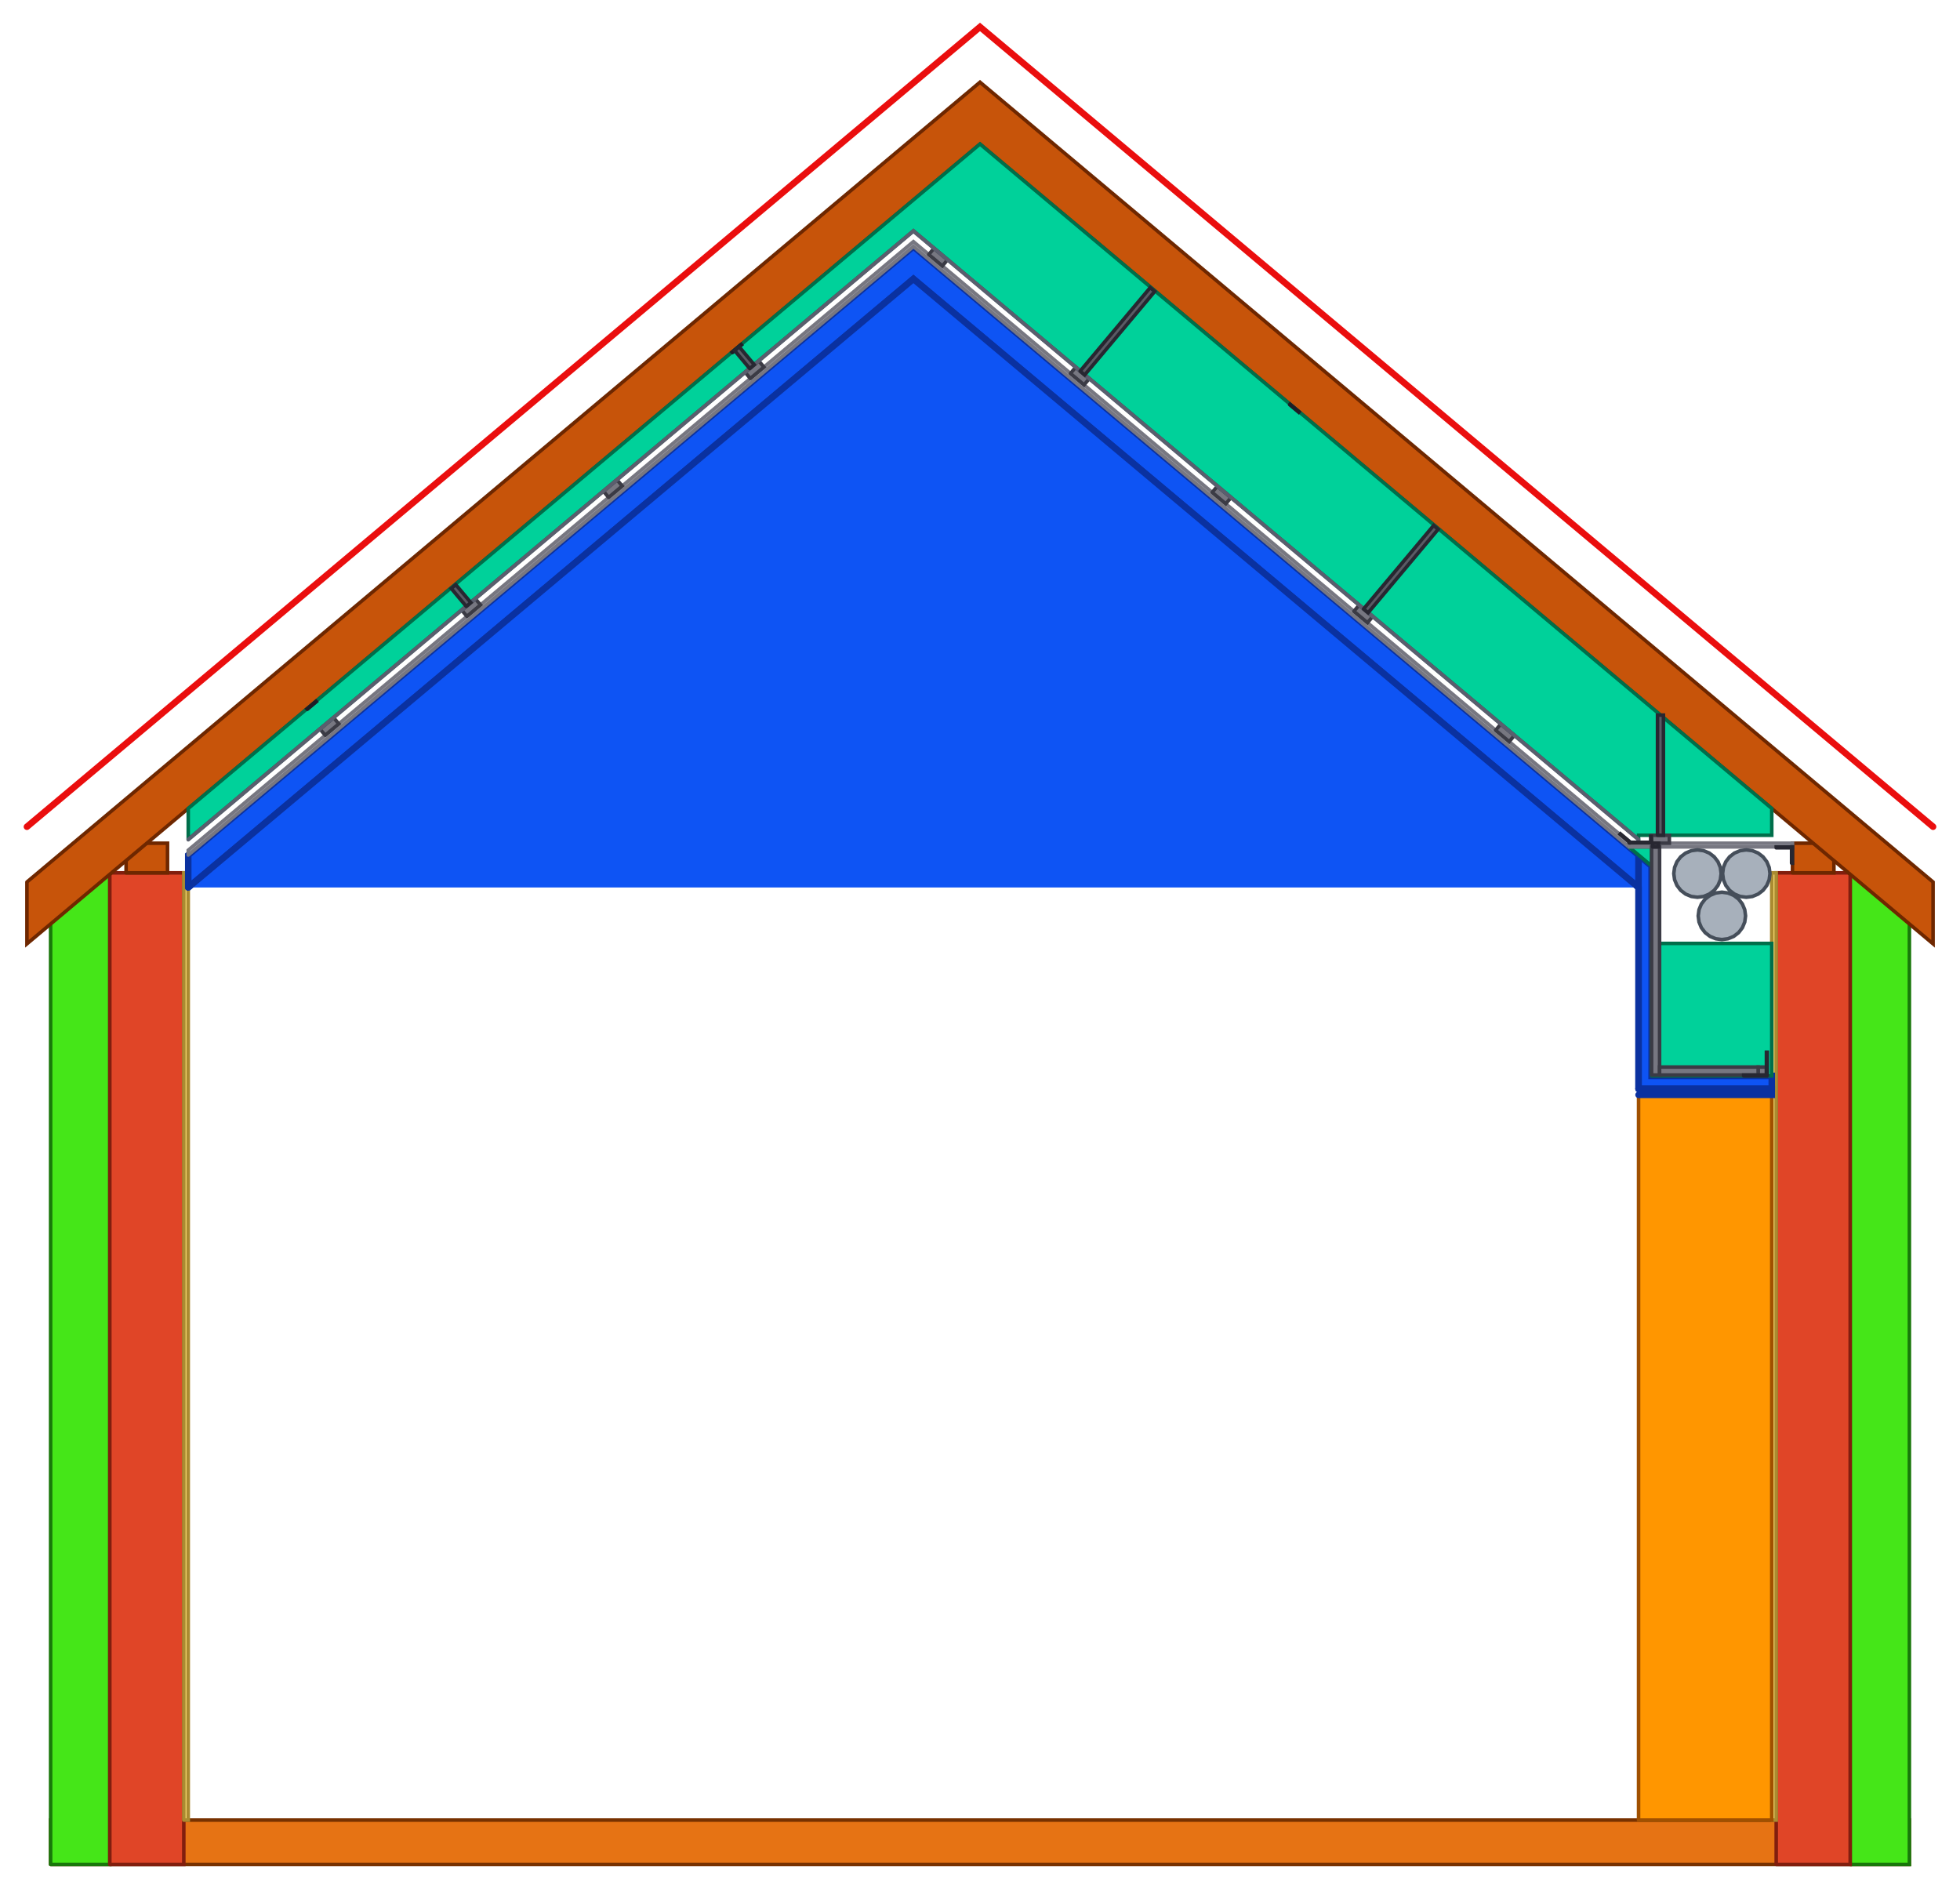
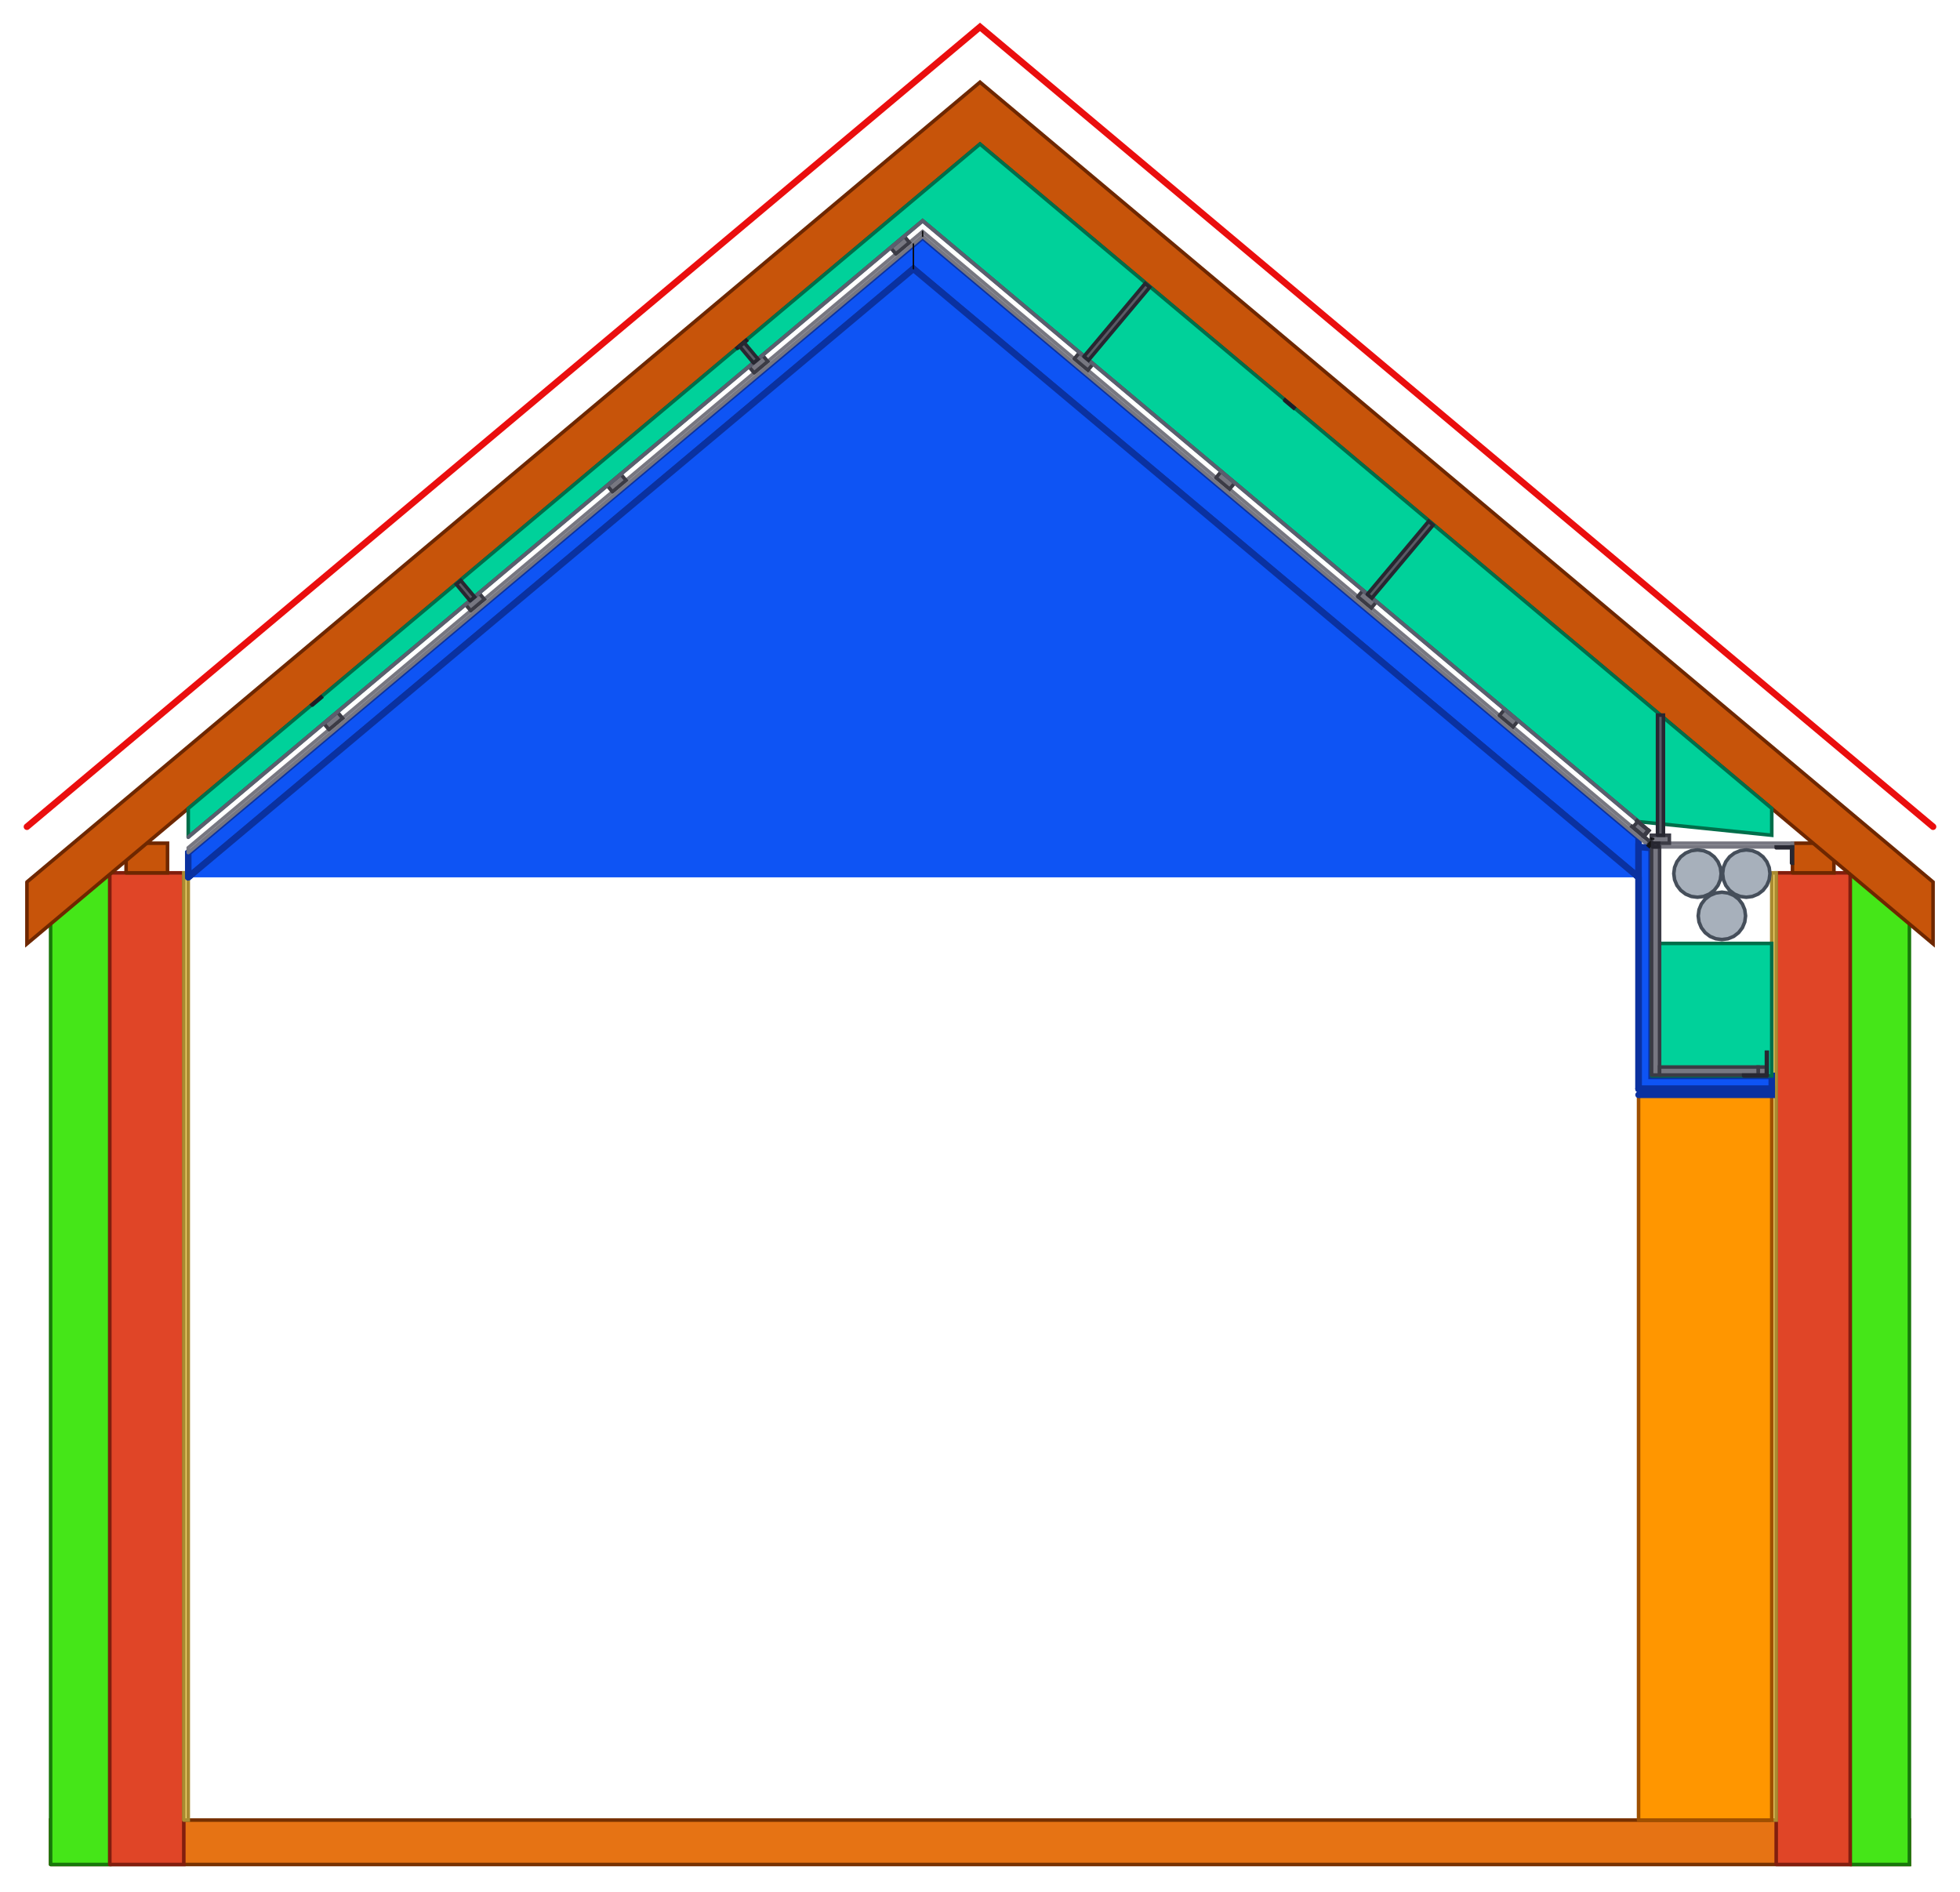
<svg xmlns="http://www.w3.org/2000/svg" width="6622.0mm" height="6389.6mm" viewBox="-636.0 -6148.6 6622.0 6389.6" version="1.1">
  <g transform="scale(1,-1)" stroke-linecap="round">
    <g fill="rgb(230,115,20)" stroke="rgb(119,49,0)" stroke-width="12.0" id="floor">
      <path d="M -465.0,-150.0 L 5815.0,-150.0 L 5815.0,0.0 L -465.0,0.0 L -465.0,-150.0" />
    </g>
    <g fill="rgb(69,230,24)" stroke="rgb(24,119,10)" stroke-width="12.0" id="eps">
      <path d="M -465.0,-150.0 L -265.0,-150.0 L -265.0,3200.0 L -465.0,3200.0 L -465.0,-150.0" />
      <path d="M 5615.0,-150.0 L 5815.0,-150.0 L 5815.0,3200.0 L 5615.0,3200.0 L 5615.0,-150.0" />
    </g>
    <g fill="rgb(224,69,39)" stroke="rgb(129,30,14)" stroke-width="12.0" id="masonry">
      <path d="M -265.0,-150.0 L -15.0,-150.0 L -15.0,3200.0 L -265.0,3200.0 L -265.0,-150.0" />
      <path d="M 5365.0,-150.0 L 5615.0,-150.0 L 5615.0,3200.0 L 5365.0,3200.0 L 5365.0,-150.0" />
    </g>
    <g fill="rgb(255,224,119)" stroke="rgb(170,139,49)" stroke-width="12.0" id="plaster">
      <path d="M -15.0,0.0 L 0.0,0.0 L 0.0,3200.0 L -15.0,3200.0 L -15.0,0.0" />
      <path d="M 5350.0,0.0 L 5365.0,0.0 L 5365.0,3200.0 L 5350.0,3200.0 L 5350.0,0.0" />
    </g>
    <g fill="rgb(255,150,0)" stroke="rgb(160,80,0)" stroke-width="12.0" id="furniture">
      <path d="M 4900.0,0.0 L 5350.0,0.0 L 5350.0,2450.0 L 4900.0,2450.0 L 4900.0,0.0" />
    </g>
    <g fill="rgb(199,84,10)" stroke="rgb(110,39,0)" stroke-width="12.0" id="wall_plate">
      <path d="M -210.0,3200.0 L -70.0,3200.0 L -70.0,3300.0 L -210.0,3300.0 L -210.0,3200.0" />
      <path d="M 5420.0,3200.0 L 5560.0,3200.0 L 5560.0,3300.0 L 5420.0,3300.0 L 5420.0,3200.0" />
    </g>
    <g fill="rgb(199,84,10)" stroke="rgb(110,39,0)" stroke-width="12.0" id="rafters">
      <path d="M -545.0,3169.026 L 2675.0,5870.927 L 5895.0,3169.026 L 5895.0,2960.161 L 2675.0,5662.062 L -545.0,2960.161 L -545.0,3169.026" />
    </g>
    <g fill="rgb(0,209,154)" stroke="rgb(0,110,74)" stroke-width="12.0" id="plenum_wool">
-       <path d="M 0.0,3313.037 L 2450.0,5368.832 L 4900.0,3313.037 L 4900.0,3327.0 L 5350.0,3327.0 L 5350.0,3417.47 L 2675.0,5662.062 L 0.0,3417.47 L 0.0,3313.037" />
+       <path d="M 0.0,3321.255 L 2481.114,5403.158 L 4900.714,3372.872 L 5350.0,3327.0 L 5350.0,3417.47 L 2675.0,5662.062 L 0.0,3417.47 L 0.0,3321.255" />
    </g>
    <g fill="rgb(69,69,80)" stroke="rgb(30,30,39)" stroke-width="12.0" id="racking_strap">
-       <path d="M 402.236,3752.376 L 432.878,3778.087 L 431.593,3779.619 L 400.951,3753.908 L 402.236,3752.376" />
-       <path d="M 1838.57,4957.602 L 1869.212,4983.314 L 1867.926,4984.846 L 1837.284,4959.135 L 1838.57,4957.602" />
-       <path d="M 3721.161,4781.617 L 3751.803,4755.906 L 3753.089,4757.438 L 3722.447,4783.149 L 3721.161,4781.617" />
+       <path d="M 419.139,3766.558 L 449.781,3792.27 L 448.495,3793.802 L 417.853,3768.091 L 419.139,3766.558" />
+       <path d="M 1855.472,4971.785 L 1886.114,4997.497 L 1884.828,4999.029 L 1854.186,4973.317 L 1855.472,4971.785" />
+       <path d="M 3704.259,4795.8 L 3734.901,4770.089 L 3736.186,4771.621 L 3705.544,4797.332 L 3704.259,4795.8" />
    </g>
    <g fill="none" stroke="rgb(234,14,14)" stroke-width="22.0" id="roofing">
      <path d="M -545.0,3355.699 L 2675.0,6057.6 L 5895.0,3355.699" />
    </g>
    <g fill="rgb(14,84,244)" stroke="rgb(10,49,160)" stroke-width="22.0" id="slope_naturheld_140">
-       <path d="M 0.0,3150.514 L 2450.0,5206.308 L 4900.0,3150.514 L 4900.0,3260.169 L 2450.0,5315.963 L 0.0,3260.169 L 0.0,3150.514" />
-       <path d="M 0.0,3150.514 L 2450.0,5206.308 L 4900.0,3150.514" />
+       <path d="M 0.0,3184.84 L 2450.0,5240.635 L 2481.114,5214.526 L 4900.0,3184.84 L 4900.0,3320.603 L 2481.114,5350.289 L 2450.0,5324.181 L 0.0,3268.387 L 0.0,3184.84" />
+       <path d="M 0.0,3184.84 L 2450.0,5240.635 L 4900.0,3184.84" />
    </g>
    <g fill="rgb(230,230,234)" stroke="rgb(119,119,129)" stroke-width="12.0" id="slope_gkf">
-       <path d="M 0.0,3260.169 L 2450.0,5315.963 L 4867.428,3287.5 L 4867.428,3303.818 L 2450.0,5332.28 L 0.0,3276.486 L 0.0,3260.169" />
+       <path d="M 0.0,3268.387 L 2481.114,5350.289 L 4933.667,3292.353 L 4941.702,3301.928 L 2481.114,5366.606 L 0.0,3284.704 L 0.0,3268.387" />
+     </g>
+     <g fill="rgb(20,20,23)" stroke="rgb(10,10,11)" stroke-width="4.0" id="board_joint">
+       <path d="M 2449.55,5240.635 L 2450.45,5240.635 L 2450.45,5324.181 L 2449.55,5324.181 L 2449.55,5240.635" />
+       <path d="M 2480.664,5350.289 L 2481.564,5350.289 L 2481.564,5366.606 L 2480.664,5366.606 L 2480.664,5350.289" />
    </g>
    <g fill="rgb(119,119,129)" stroke="rgb(59,59,69)" stroke-width="12.0" id="slope_cd">
-       <path d="M 462.711,3664.747 L 508.674,3703.314 L 491.319,3723.998 L 445.356,3685.43 L 462.711,3664.747" />
-       <path d="M 941.489,4066.489 L 987.452,4105.057 L 970.097,4125.74 L 924.134,4087.173 L 941.489,4066.489" />
-       <path d="M 1420.267,4468.232 L 1466.23,4506.799 L 1448.874,4527.482 L 1402.912,4488.915 L 1420.267,4468.232" />
-       <path d="M 1899.045,4869.974 L 1945.007,4908.541 L 1927.652,4929.224 L 1881.69,4890.657 L 1899.045,4869.974" />
-       <path d="M 2501.881,5288.747 L 2547.843,5250.18 L 2565.198,5270.863 L 2519.236,5309.43 L 2501.881,5288.747" />
-       <path d="M 2980.658,4887.005 L 3026.621,4848.438 L 3043.976,4869.121 L 2998.014,4907.688 L 2980.658,4887.005" />
-       <path d="M 3459.436,4485.263 L 3505.399,4446.695 L 3522.754,4467.379 L 3476.791,4505.946 L 3459.436,4485.263" />
-       <path d="M 3938.214,4083.52 L 3984.177,4044.953 L 4001.532,4065.636 L 3955.569,4104.204 L 3938.214,4083.52" />
-       <path d="M 4416.992,3681.778 L 4462.954,3643.211 L 4480.31,3663.894 L 4434.347,3702.461 L 4416.992,3681.778" />
+       <path d="M 475.567,3683.752 L 521.53,3722.32 L 504.175,3743.003 L 458.212,3704.436 L 475.567,3683.752" />
+       <path d="M 954.345,4085.495 L 1000.308,4124.062 L 982.952,4144.745 L 936.99,4106.178 L 954.345,4085.495" />
+       <path d="M 1433.123,4487.237 L 1479.085,4525.804 L 1461.73,4546.487 L 1415.767,4507.92 L 1433.123,4487.237" />
+       <path d="M 1911.901,4888.979 L 1957.863,4927.546 L 1940.508,4948.23 L 1894.545,4909.662 L 1911.901,4888.979" />
+       <path d="M 2390.678,5290.721 L 2436.641,5329.289 L 2419.286,5349.972 L 2373.323,5311.405 L 2390.678,5290.721" />
+       <path d="M 2993.514,4936.652 L 3039.477,4898.085 L 3056.832,4918.768 L 3010.869,4957.335 L 2993.514,4936.652" />
+       <path d="M 3472.292,4534.91 L 3518.255,4496.342 L 3535.61,4517.026 L 3489.647,4555.593 L 3472.292,4534.91" />
+       <path d="M 3951.07,4133.167 L 3997.032,4094.6 L 4014.388,4115.283 L 3968.425,4153.851 L 3951.07,4133.167" />
+       <path d="M 4429.847,3731.425 L 4475.81,3692.858 L 4493.165,3713.541 L 4447.203,3752.108 L 4429.847,3731.425" />
+       <path d="M 4916.299,3324.549 L 4881.061,3354.117 L 4897.131,3373.269 L 4932.369,3343.7 L 4916.299,3324.549" />
    </g>
    <g fill="rgb(199,205,215)" stroke="rgb(90,94,110)" stroke-width="12.0" id="slope_foil">
-       <path d="M 0.0,3311.732 L 2450.0,5367.526 L 4900.0,3311.732 L 4900.0,3313.037 L 2450.0,5368.832 L 0.0,3313.037 L 0.0,3311.732" />
+       <path d="M 0.0,3319.95 L 2481.114,5401.852 L 4900.072,3372.106 L 4900.714,3372.872 L 2481.114,5403.158 L 0.0,3321.255 L 0.0,3319.95" />
    </g>
    <g fill="rgb(90,90,100)" stroke="rgb(39,39,49)" stroke-width="12.0" id="slope_nonius">
-       <path d="M 939.455,4100.028 L 954.776,4112.884 L 903.996,4173.402 L 888.675,4160.546 L 939.455,4100.028" />
-       <path d="M 1897.01,4903.513 L 1912.331,4916.369 L 1861.551,4976.886 L 1846.23,4964.03 L 1897.01,4903.513" />
-       <path d="M 3013.334,4894.832 L 3028.655,4881.977 L 3265.365,5164.076 L 3250.044,5176.932 L 3013.334,4894.832" />
-       <path d="M 3970.89,4091.348 L 3986.211,4078.492 L 4222.92,4360.591 L 4207.599,4373.447 L 3970.89,4091.348" />
+       <path d="M 952.311,4119.034 L 967.631,4131.889 L 920.898,4187.584 L 905.577,4174.729 L 952.311,4119.034" />
+       <path d="M 1909.866,4922.518 L 1925.187,4935.374 L 1878.453,4991.069 L 1863.132,4978.213 L 1909.866,4922.518" />
+       <path d="M 3026.19,4944.479 L 3041.511,4931.624 L 3248.462,5178.259 L 3233.142,5191.114 L 3026.19,4944.479" />
+       <path d="M 3983.746,4140.995 L 3999.067,4128.139 L 4206.018,4374.774 L 4190.697,4387.63 L 3983.746,4140.995" />
    </g>
    <g fill="rgb(14,84,244)" stroke="rgb(10,49,160)" stroke-width="22.0" id="soffit_naturheld_140">
-       <path d="M 4900.0,2470.0 L 5350.0,2470.0 L 5350.0,2514.0 L 4944.0,2514.0 L 4944.0,3223.248 L 4900.0,3260.169 L 4900.0,2470.0" />
+       <path d="M 4900.0,2470.0 L 5350.0,2470.0 L 5350.0,2514.0 L 4944.0,2514.0 L 4944.0,3283.682 L 4900.0,3287.5 L 4900.0,2470.0" />
      <path d="M 4900.0,2450.0 L 5350.0,2450.0 L 5350.0,2470.0 L 4900.0,2470.0" />
-       <line x1="4900.0" y1="3150.514" x2="4900.0" y2="2470.0" />
+       <line x1="4900.0" y1="3184.84" x2="4900.0" y2="2470.0" />
      <line x1="4900.0" y1="2470.0" x2="5350.0" y2="2470.0" />
    </g>
    <g fill="rgb(0,209,154)" stroke="rgb(0,110,74)" stroke-width="12.0" id="soffit_mineral_wool">
-       <path d="M 4867.428,3287.5 L 4944.0,3223.248 L 4944.0,3287.5 L 4867.428,3287.5" />
      <path d="M 4944.0,2514.0 L 5350.0,2514.0 L 5350.0,2961.606 L 4944.0,2961.606 L 4944.0,2514.0" />
    </g>
    <g fill="rgb(119,119,129)" stroke="rgb(59,59,69)" stroke-width="12.0" id="soffit_ud">
      <path d="M 5304.0,2517.0 L 5332.0,2517.0 L 5332.0,2544.0 L 5304.0,2544.0 L 5304.0,2517.0" />
+       <path d="M 4943.0,3304.0 L 4944.0,3304.0 L 4944.0,3326.0 L 4943.0,3326.0 L 4943.0,3304.0" />
+       <path d="M 4943.0,3304.0 L 4944.0,3304.0 L 4940.047,3304.623 L 4939.404,3303.857 L 4943.0,3304.0" />
+       <path d="M 4939.404,3303.857 L 4940.047,3304.623 L 4918.597,3322.621 L 4917.954,3321.855 L 4939.404,3303.857" />
+       <path d="M 4917.954,3321.855 L 4935.31,3342.538 L 4934.544,3343.181 L 4917.188,3322.498 L 4917.954,3321.855" />
+       <path d="M 4917.188,3322.498 L 4877.354,3355.923 L 4877.997,3356.689 L 4917.831,3323.264 L 4917.188,3322.498" />
+       <path d="M 4933.901,3342.415 L 4894.067,3375.84 L 4894.709,3376.606 L 4934.544,3343.181 L 4933.901,3342.415" />
    </g>
    <g fill="rgb(230,230,234)" stroke="rgb(119,119,129)" stroke-width="12.0" id="soffit_gkf">
-       <path d="M 4867.428,3287.5 L 5420.0,3287.5 L 5420.0,3300.0 L 4867.428,3300.0 L 4867.428,3287.5" />
+       <path d="M 4944.0,3287.5 L 5420.0,3287.5 L 5420.0,3300.0 L 4944.0,3300.0 L 4944.0,3287.5" />
    </g>
    <g fill="rgb(119,119,129)" stroke="rgb(59,59,69)" stroke-width="12.0" id="soffit_cd">
      <path d="M 4944.0,2517.0 L 4971.0,2517.0 L 4971.0,3287.5 L 4944.0,3287.5 L 4944.0,2517.0" />
      <path d="M 4971.0,2517.0 L 5304.0,2517.0 L 5304.0,2544.0 L 4971.0,2544.0 L 4971.0,2517.0" />
      <path d="M 4944.0,3300.0 L 5004.0,3300.0 L 5004.0,3327.0 L 4944.0,3327.0 L 4944.0,3300.0" />
    </g>
+     <g fill="rgb(39,39,39)" stroke="rgb(20,20,20)" stroke-width="12.0" id="joint_acrylic">
+       <path d="M 4941.702,3301.928 L 4933.667,3292.353 L 4935.965,3290.424 L 4944.0,3300.0 L 4941.702,3301.928" />
+     </g>
+     <g fill="rgb(20,20,23)" stroke="rgb(10,10,11)" stroke-width="2.0" id="joint_screw">
+       <path d="M 4941.4,3311.0 L 4943.0,3311.0 L 4943.0,3319.0 L 4941.4,3319.0 L 4941.4,3311.0" />
+       <path d="M 4943.0,3313.25 L 4952.5,3313.25 L 4952.5,3316.75 L 4943.0,3316.75 L 4943.0,3313.25" />
+     </g>
    <g fill="rgb(90,90,100)" stroke="rgb(39,39,49)" stroke-width="12.0" id="soffit_nonius">
      <path d="M 4964.0,3327.0 L 4984.0,3327.0 L 4984.0,3732.972 L 4964.0,3732.972 L 4964.0,3327.0" />
-       <path d="M 4869.958,3303.0 L 4837.429,3330.295 L 4838.714,3331.827 L 4873.069,3303.0 L 4869.958,3303.0" />
-       <path d="M 4868.428,3301.0 L 4943.0,3301.0 L 4943.0,3303.0 L 4868.428,3303.0 L 4868.428,3301.0" />
-       <path d="M 4941.0,3303.0 L 4943.0,3303.0 L 4943.0,3323.0 L 4941.0,3323.0 L 4941.0,3303.0" />
      <path d="M 5365.0,3284.5 L 5420.0,3284.5 L 5420.0,3287.5 L 5365.0,3287.5 L 5365.0,3284.5" />
      <path d="M 5417.0,3232.5 L 5420.0,3232.5 L 5420.0,3287.5 L 5417.0,3287.5 L 5417.0,3232.5" />
      <path d="M 4947.5,3287.5 L 4967.5,3287.5 L 4967.5,3300.0 L 4947.5,3300.0 L 4947.5,3287.5" />
      <path d="M 5255.0,2514.0 L 5332.0,2514.0 L 5332.0,2517.0 L 5255.0,2517.0 L 5255.0,2514.0" />
      <path d="M 5332.0,2517.0 L 5335.0,2517.0 L 5335.0,2594.0 L 5332.0,2594.0 L 5332.0,2517.0" />
    </g>
    <g fill="rgb(167,176,187)" stroke="rgb(69,78,90)" stroke-width="12.0" id="soffit_duct">
      <path d="M 5344.0,3197.5 L 5341.274,3218.206 L 5333.282,3237.5 L 5320.569,3254.069 L 5304.0,3266.782 L 5284.706,3274.774 L 5264.0,3277.5 L 5243.294,3274.774 L 5224.0,3266.782 L 5207.431,3254.069 L 5194.718,3237.5 L 5186.726,3218.206 L 5184.0,3197.5 L 5186.726,3176.794 L 5194.718,3157.5 L 5207.431,3140.931 L 5224.0,3128.218 L 5243.294,3120.226 L 5264.0,3117.5 L 5284.706,3120.226 L 5304.0,3128.218 L 5320.569,3140.931 L 5333.282,3157.5 L 5341.274,3176.794 L 5344.0,3197.5" />
      <path d="M 5179.0,3197.5 L 5176.274,3218.206 L 5168.282,3237.5 L 5155.569,3254.069 L 5139.0,3266.782 L 5119.706,3274.774 L 5099.0,3277.5 L 5078.294,3274.774 L 5059.0,3266.782 L 5042.431,3254.069 L 5029.718,3237.5 L 5021.726,3218.206 L 5019.0,3197.5 L 5021.726,3176.794 L 5029.718,3157.5 L 5042.431,3140.931 L 5059.0,3128.218 L 5078.294,3120.226 L 5099.0,3117.5 L 5119.706,3120.226 L 5139.0,3128.218 L 5155.569,3140.931 L 5168.282,3157.5 L 5176.274,3176.794 L 5179.0,3197.5" />
      <path d="M 5261.5,3054.606 L 5258.774,3075.311 L 5250.782,3094.606 L 5238.069,3111.174 L 5221.5,3123.888 L 5202.206,3131.88 L 5181.5,3134.606 L 5160.794,3131.88 L 5141.5,3123.888 L 5124.931,3111.174 L 5112.218,3094.606 L 5104.226,3075.311 L 5101.5,3054.606 L 5104.226,3033.9 L 5112.218,3014.606 L 5124.931,2998.037 L 5141.5,2985.324 L 5160.794,2977.332 L 5181.5,2974.606 L 5202.206,2977.332 L 5221.5,2985.324 L 5238.069,2998.037 L 5250.782,3014.606 L 5258.774,3033.9 L 5261.5,3054.606" />
    </g>
  </g>
</svg>
